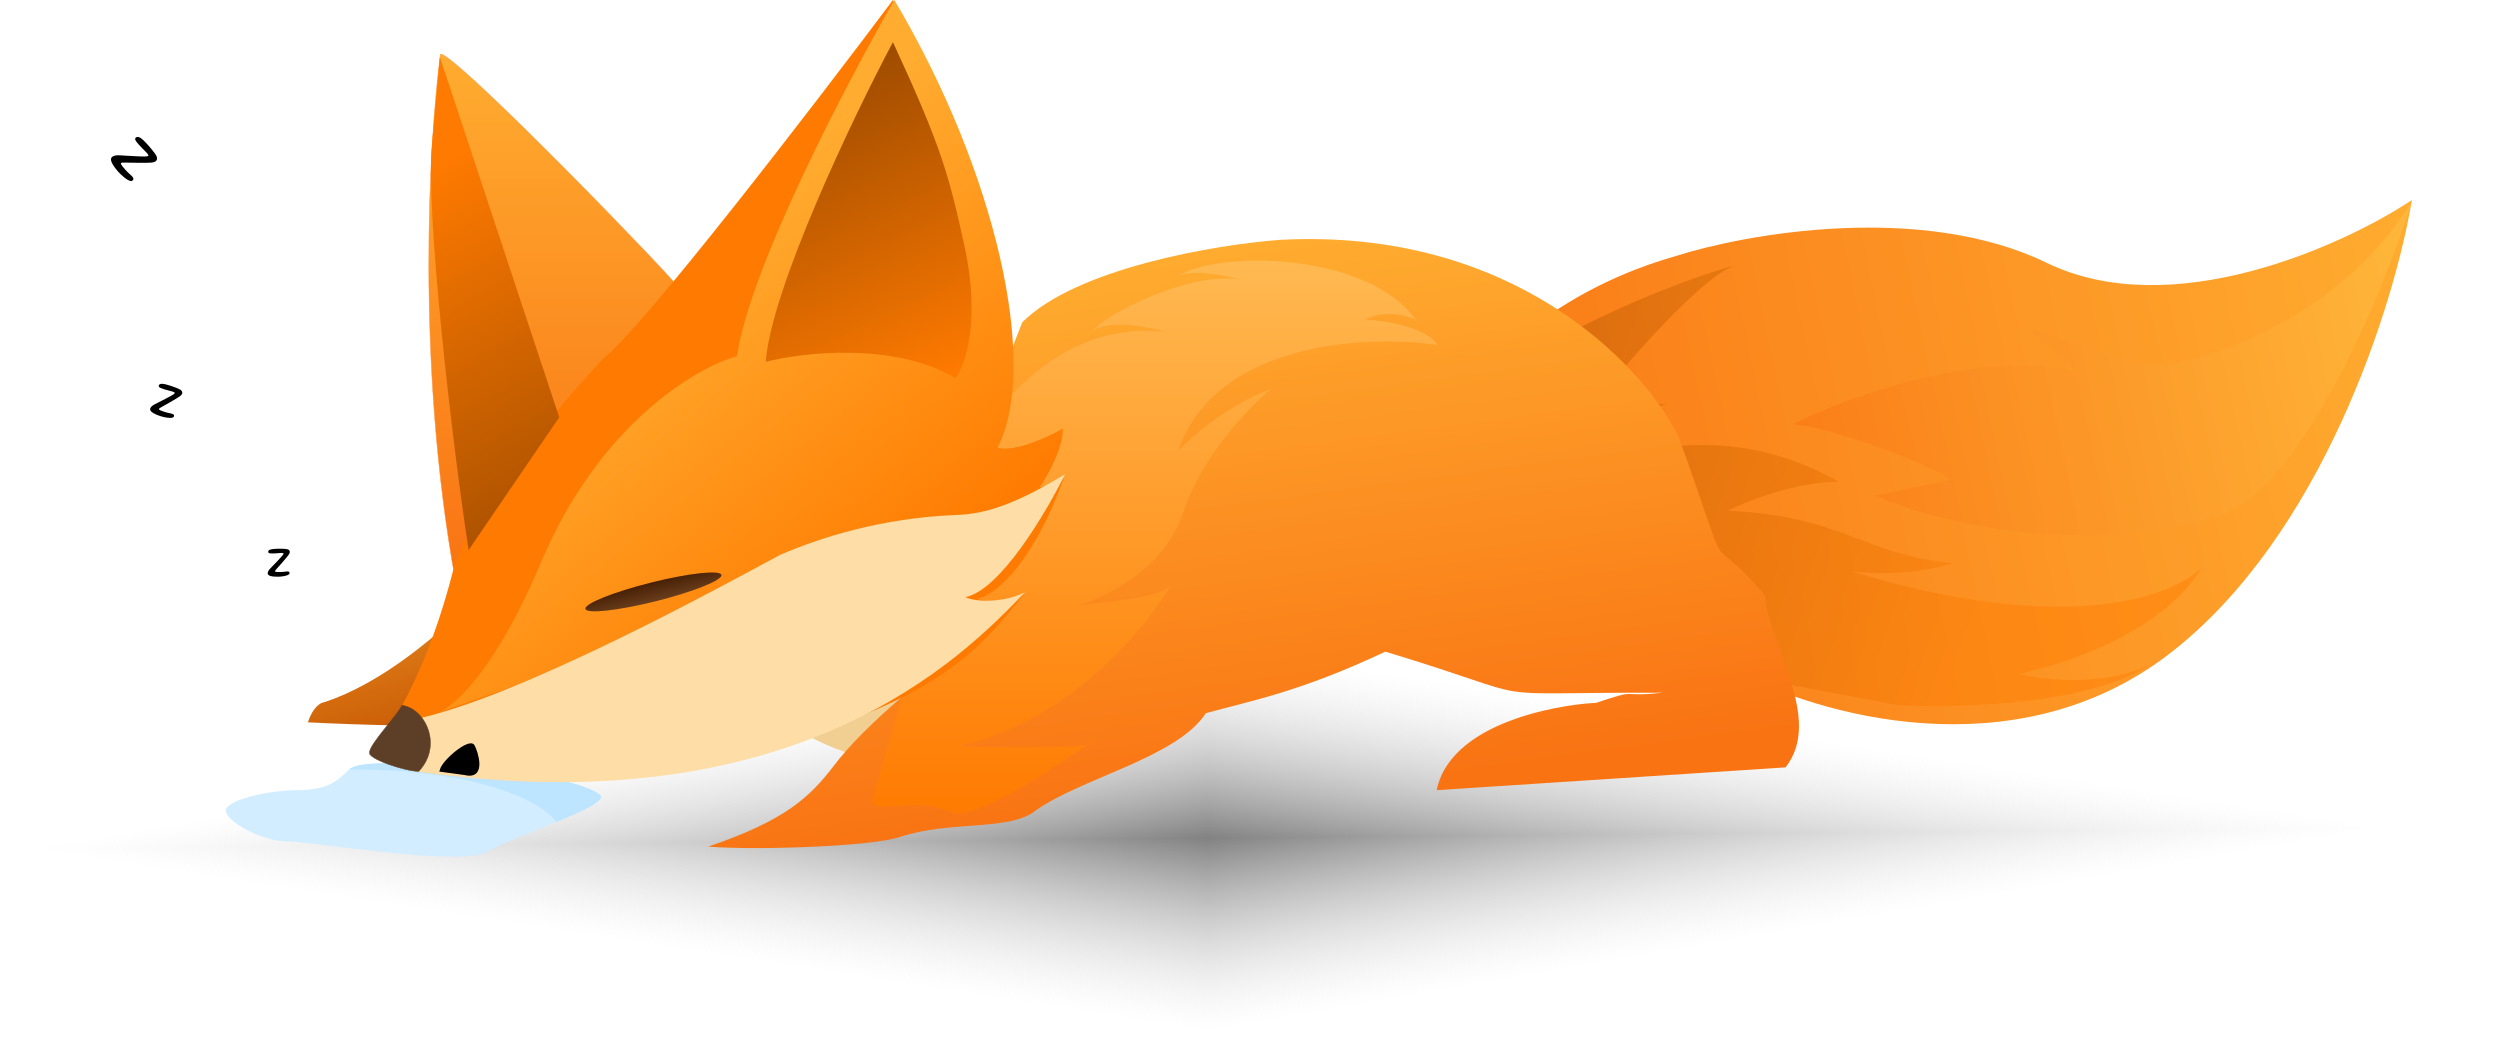
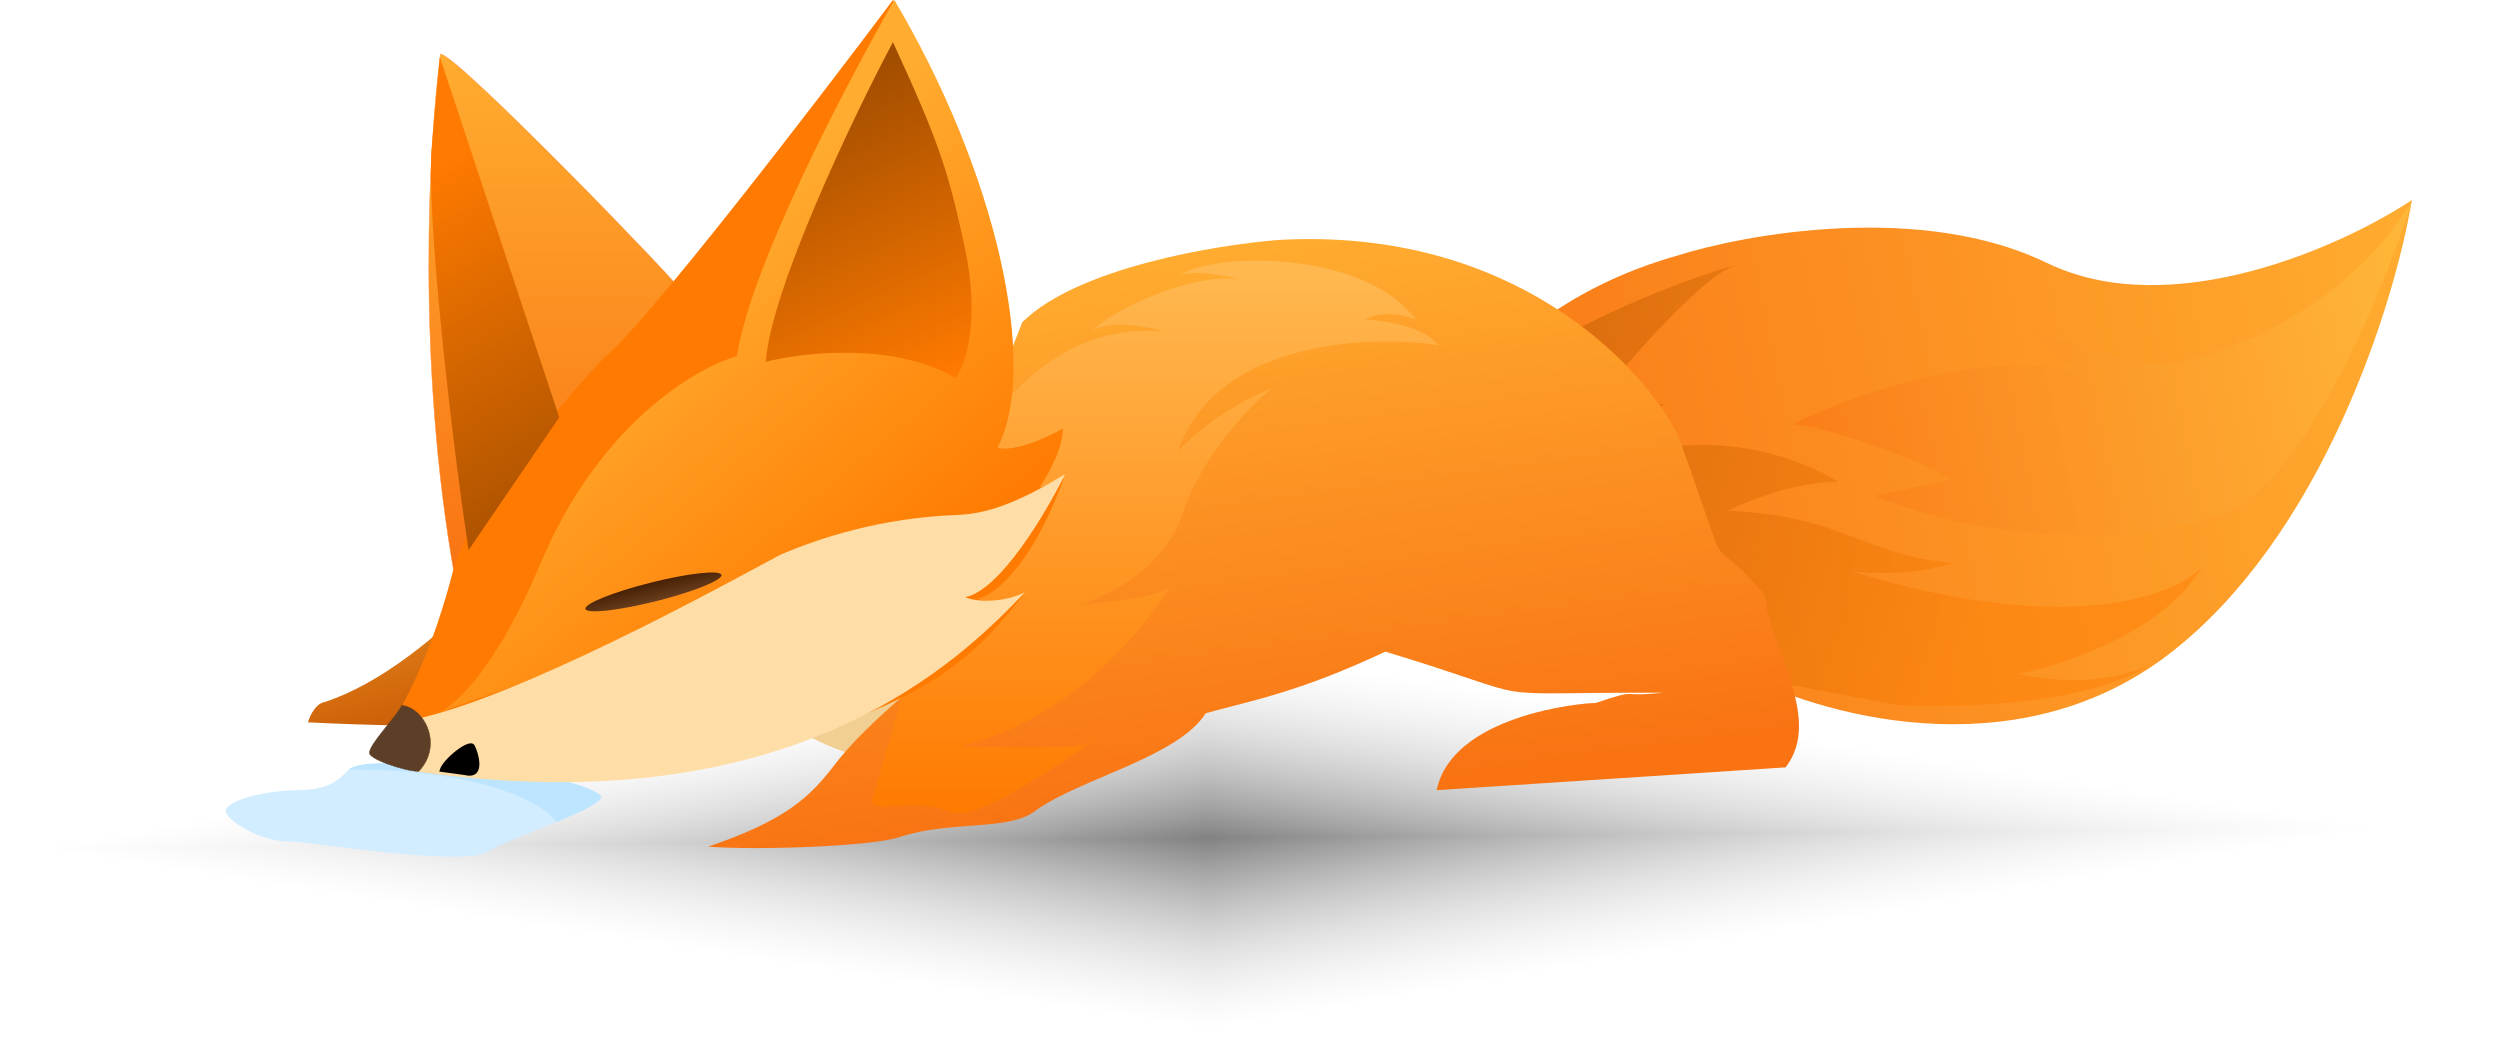
<svg xmlns="http://www.w3.org/2000/svg" width="451" height="187" viewBox="0 0 451 187" fill="none">
-   <g clip-path="url(#paint0_diamond_906_2309_clip_path)" data-figma-skip-parse="true">
+   <g clip-path="url(#paint0_diamond_1145_7026_clip_path)" data-figma-skip-parse="true">
    <g transform="matrix(0.212599 -0.00192933 0.000315839 0.0348034 217.85 151.194)">
-       <rect x="0" y="0" width="1001.72" height="1010.51" fill="url(#paint0_diamond_906_2309)" opacity="1" shape-rendering="crispEdges" />
-       <rect x="0" y="0" width="1001.72" height="1010.51" transform="scale(1 -1)" fill="url(#paint0_diamond_906_2309)" opacity="1" shape-rendering="crispEdges" />
-       <rect x="0" y="0" width="1001.72" height="1010.51" transform="scale(-1 1)" fill="url(#paint0_diamond_906_2309)" opacity="1" shape-rendering="crispEdges" />
-       <rect x="0" y="0" width="1001.72" height="1010.51" transform="scale(-1)" fill="url(#paint0_diamond_906_2309)" opacity="1" shape-rendering="crispEdges" />
+       <rect x="0" y="0" width="1001.72" height="1010.51" fill="url(#paint0_diamond_1145_7026)" opacity="1" shape-rendering="crispEdges" />
+       <rect x="0" y="0" width="1001.72" height="1010.51" transform="scale(1 -1)" fill="url(#paint0_diamond_1145_7026)" opacity="1" shape-rendering="crispEdges" />
+       <rect x="0" y="0" width="1001.72" height="1010.51" transform="scale(-1 1)" fill="url(#paint0_diamond_1145_7026)" opacity="1" shape-rendering="crispEdges" />
+       <rect x="0" y="0" width="1001.72" height="1010.51" transform="scale(-1)" fill="url(#paint0_diamond_1145_7026)" opacity="1" shape-rendering="crispEdges" />
    </g>
  </g>
  <ellipse opacity="0.6" cx="217.85" cy="151.194" rx="212.608" ry="34.805" transform="rotate(-0.519942 217.85 151.194)" data-figma-gradient-fill="{&quot;type&quot;:&quot;GRADIENT_DIAMOND&quot;,&quot;stops&quot;:[{&quot;color&quot;:{&quot;r&quot;:0.50980395078659058,&quot;g&quot;:0.50980395078659058,&quot;b&quot;:0.50980395078659058,&quot;a&quot;:1.0},&quot;position&quot;:0.0},{&quot;color&quot;:{&quot;r&quot;:0.85098040103912354,&quot;g&quot;:0.85098040103912354,&quot;b&quot;:0.85098040103912354,&quot;a&quot;:0.0},&quot;position&quot;:1.0}],&quot;stopsVar&quot;:[{&quot;color&quot;:{&quot;r&quot;:0.50980395078659058,&quot;g&quot;:0.50980395078659058,&quot;b&quot;:0.50980395078659058,&quot;a&quot;:1.0},&quot;position&quot;:0.0},{&quot;color&quot;:{&quot;r&quot;:0.85098040103912354,&quot;g&quot;:0.85098040103912354,&quot;b&quot;:0.85098040103912354,&quot;a&quot;:0.0},&quot;position&quot;:1.0}],&quot;transform&quot;:{&quot;m00&quot;:425.19866943359375,&quot;m01&quot;:0.63167744874954224,&quot;m02&quot;:4.93457031250,&quot;m10&quot;:-3.8586542606353760,&quot;m11&quot;:69.606758117675781,&quot;m12&quot;:118.32031250},&quot;opacity&quot;:1.0,&quot;blendMode&quot;:&quot;NORMAL&quot;,&quot;visible&quot;:true}" />
-   <path d="M391.141 118.108C418.982 96.835 432.049 54.567 435.102 36.092C422.524 44.416 391.74 58.335 369.231 47.417C346.721 36.5 315.129 42.084 302.146 46.241C263.557 57.337 250.356 90.33 248.579 105.44L312.987 120.946C327.438 128.864 363.299 139.381 391.141 118.108Z" fill="url(#paint1_linear_906_2309)" />
-   <path d="M388.105 119.759C377.132 127.178 352.974 127.806 342.266 127.193L252.275 110.147C250.029 105.846 248.158 93.58 258.64 78.924C271.742 60.605 312.831 47.235 313.981 47.776C308.75 47.536 291.349 67.584 284.187 77.227C290.201 73.809 297.65 72.894 300.623 72.864C296.952 73.638 287.876 81.82 283.797 85.814C306.656 75.06 324.03 82.51 331.692 86.899C324.025 86.906 315.158 90.388 311.682 92.129C332.879 93.139 335.758 100.03 352.276 101.58C345.494 103.817 337.312 103.507 334.068 103.072C372.958 115.01 392.386 107.516 397.239 102.277C390.652 113.783 372.426 119.934 364.136 121.572C378.4 124.717 387.306 120.273 388.105 119.759Z" fill="url(#paint2_linear_906_2309)" fill-opacity="0.44" />
-   <path d="M399.854 93.106C414.52 89.562 429.937 53.151 435.125 36.202C421.518 58.882 394.352 66.309 388.261 65.786C382.984 65.333 365.427 58.854 366.521 59.742C367.615 60.63 374.187 66.406 374.676 67.086C353.736 61.768 322.148 76.578 323.709 76.609C329.042 76.715 347.272 83.313 352.092 86.511L338.204 89.442C349.717 94.286 375.133 100.559 399.854 93.106Z" fill="url(#paint3_linear_906_2309)" fill-opacity="0.5" />
-   <path d="M58.453 126.69C78.933 120.008 100.529 92.353 108.767 79.361L145.394 85.068C146.239 86.414 146.433 91.026 140.451 98.71C132.974 108.315 92.418 128.917 87.729 130.309C83.977 131.423 64.705 130.773 55.538 130.309C56.45 127.525 57.861 126.736 58.453 126.69Z" fill="url(#paint4_linear_906_2309)" />
-   <path d="M144.785 132.188C130.042 123.606 110.687 119.448 105.521 118.538L130.319 104.314L201.786 96.268L184.048 138.079C178.538 138.894 159.595 140.809 144.785 132.188Z" fill="url(#paint5_linear_906_2309)" />
-   <path d="M239.559 106.492C229.42 110.613 200.271 124.032 192.286 129.461V109.555L233.602 67.933L239.559 106.492Z" fill="url(#paint6_linear_906_2309)" />
-   <path d="M175.282 115.913C175.398 114.658 166.727 114.59 162.378 114.713L184.416 58.135C194.275 48.315 219.455 44.137 230.812 43.275C272.916 40.986 296.298 65.827 302.726 78.533C313.629 108.732 306.382 93.491 318.415 107.375C318.995 116.457 329.028 129.573 322.117 138.434L259.175 142.549C261.952 129.077 285.092 126.813 287.869 126.813C296.2 124.036 291.572 125.887 299.902 124.962C264.293 124.888 280.464 126.813 249.919 117.557C234.183 124.962 225.351 126.48 217.522 128.664C212.463 136.602 195.145 140.341 186.881 146.187C182.125 150.026 171.56 147.94 162.378 150.986C157.39 152.684 136.677 153.438 127.736 152.731C141.771 148.005 146.091 143.695 150.199 138.434C156.346 130.164 169.482 119.974 175.282 115.913Z" fill="url(#paint7_linear_906_2309)" />
-   <path d="M171.241 89.375C175.17 78.517 188.477 57.414 210.276 59.864C206.962 58.89 199.66 57.526 196.968 59.864C199.376 56.662 214.458 49.008 223.583 50.399C220.922 49.657 214.99 48.506 212.557 49.842C218.894 45.341 246.269 45.114 255.394 57.642C253.746 56.902 249.615 55.865 246.269 57.642C249.775 57.828 257.295 59.006 259.323 62.236C246.565 60.38 219.35 61.595 212.557 81.306C214.88 78.801 221.479 73.066 229.286 70.17C225.4 73.372 216.79 82.309 213.444 92.443C209.514 104.347 196.183 108.752 194.8 109.124C196.208 108.921 209.956 107.925 211.29 105.528C212.684 103.022 199.376 128.357 173.142 134.621C179.86 134.86 192.485 135.059 196.348 134.261C197.19 133.729 197.617 133.518 197.475 133.786C197.376 133.973 196.979 134.13 196.348 134.261C191.935 137.047 176.133 148.649 171.241 146.418C164.524 143.356 155.914 147.81 157.562 143.495L164.406 120.109L171.241 89.375Z" fill="url(#paint8_linear_906_2309)" />
+   <path d="M391.141 118.108C418.982 96.835 432.049 54.567 435.102 36.092C422.524 44.416 391.74 58.335 369.231 47.417C346.721 36.5 315.129 42.084 302.146 46.241C263.557 57.337 250.356 90.33 248.579 105.44L312.987 120.946C327.438 128.864 363.299 139.381 391.141 118.108Z" fill="url(#paint1_linear_1145_7026)" />
+   <path d="M388.105 119.759C377.132 127.178 352.974 127.806 342.266 127.193L252.275 110.147C250.029 105.846 248.158 93.58 258.64 78.924C271.742 60.605 312.831 47.235 313.981 47.776C308.75 47.536 291.349 67.584 284.187 77.227C290.201 73.809 297.65 72.894 300.623 72.864C296.952 73.638 287.876 81.82 283.797 85.814C306.656 75.06 324.03 82.51 331.692 86.899C324.025 86.906 315.158 90.388 311.682 92.129C332.879 93.139 335.758 100.03 352.276 101.58C345.494 103.817 337.312 103.507 334.068 103.072C372.958 115.01 392.386 107.516 397.239 102.277C390.652 113.783 372.426 119.934 364.136 121.572C378.4 124.717 387.306 120.273 388.105 119.759Z" fill="url(#paint2_linear_1145_7026)" fill-opacity="0.44" />
+   <path d="M399.854 93.106C414.52 89.562 429.937 53.151 435.125 36.202C421.518 58.882 394.352 66.309 388.261 65.786C382.984 65.333 365.427 58.854 366.521 59.742C367.615 60.63 374.187 66.406 374.676 67.086C353.736 61.768 322.148 76.578 323.709 76.609C329.042 76.715 347.272 83.313 352.092 86.511L338.204 89.442C349.717 94.286 375.133 100.559 399.854 93.106Z" fill="url(#paint3_linear_1145_7026)" fill-opacity="0.5" />
+   <path d="M58.453 126.69C78.933 120.008 100.529 92.353 108.767 79.361L145.394 85.068C146.239 86.414 146.433 91.026 140.451 98.71C132.974 108.315 92.418 128.917 87.729 130.309C83.977 131.423 64.705 130.773 55.538 130.309C56.45 127.525 57.861 126.736 58.453 126.69Z" fill="url(#paint4_linear_1145_7026)" />
+   <path d="M144.785 132.188C130.042 123.606 110.687 119.448 105.521 118.538L130.319 104.314L201.786 96.268L184.048 138.079C178.538 138.894 159.595 140.809 144.785 132.188Z" fill="url(#paint5_linear_1145_7026)" />
+   <path d="M239.559 106.492C229.42 110.613 200.271 124.032 192.286 129.461V109.555L233.602 67.933L239.559 106.492Z" fill="url(#paint6_linear_1145_7026)" />
+   <path d="M175.282 115.913C175.398 114.658 166.727 114.59 162.378 114.713L184.416 58.135C194.275 48.315 219.455 44.137 230.812 43.275C272.916 40.986 296.298 65.827 302.726 78.533C313.629 108.732 306.382 93.491 318.415 107.375C318.995 116.457 329.028 129.573 322.117 138.434L259.175 142.549C261.952 129.077 285.092 126.813 287.869 126.813C296.2 124.036 291.572 125.887 299.902 124.962C264.293 124.888 280.464 126.813 249.919 117.557C234.183 124.962 225.351 126.48 217.522 128.664C212.463 136.602 195.145 140.341 186.881 146.187C182.125 150.026 171.56 147.94 162.378 150.986C157.39 152.684 136.677 153.438 127.736 152.731C141.771 148.005 146.091 143.695 150.199 138.434C156.346 130.164 169.482 119.974 175.282 115.913Z" fill="url(#paint7_linear_1145_7026)" />
+   <path d="M171.241 89.375C175.17 78.517 188.477 57.414 210.276 59.864C206.962 58.89 199.66 57.526 196.968 59.864C199.376 56.662 214.458 49.008 223.583 50.399C220.922 49.657 214.99 48.506 212.557 49.842C218.894 45.341 246.269 45.114 255.394 57.642C253.746 56.902 249.615 55.865 246.269 57.642C249.775 57.828 257.295 59.006 259.323 62.236C246.565 60.38 219.35 61.595 212.557 81.306C214.88 78.801 221.479 73.066 229.286 70.17C225.4 73.372 216.79 82.309 213.444 92.443C209.514 104.347 196.183 108.752 194.8 109.124C196.208 108.921 209.956 107.925 211.29 105.528C212.684 103.022 199.376 128.357 173.142 134.621C179.86 134.86 192.485 135.059 196.348 134.261C197.19 133.729 197.617 133.518 197.475 133.786C197.376 133.973 196.979 134.13 196.348 134.261C191.935 137.047 176.133 148.649 171.241 146.418C164.524 143.356 155.914 147.81 157.562 143.495L164.406 120.109L171.241 89.375Z" fill="url(#paint8_linear_1145_7026)" />
  <path d="M62.943 138.847C64.424 137.366 71.582 137.613 74.976 137.921L97.191 139.772C100.276 140.389 106.817 141.994 108.298 143.475C110.149 145.326 92.562 150.88 87.934 153.657C83.306 156.434 56.463 151.805 51.835 151.805C47.207 151.805 40.727 148.103 40.727 146.252C40.727 144.4 48.133 142.549 53.686 142.549C59.24 142.549 61.091 140.698 62.943 138.847L62.943 138.847Z" fill="#D1EDFF" />
-   <path d="M62.943 138.847C64.424 137.366 71.582 137.612 74.976 137.921L97.191 139.773C100.276 140.39 106.817 141.994 108.298 143.475C109.232 144.408 105.221 146.283 100.422 148.269C96.024 142.831 81.738 138.847 64.793 138.847C64.167 138.847 63.545 138.852 62.926 138.862C62.932 138.857 62.938 138.852 62.943 138.847Z" fill="#BDE5FF" />
-   <path d="M82.127 104.557C75.03 65.522 77.396 25.093 79.466 9.758C82.381 9.758 122.556 51.328 122.556 52.088C122.556 52.697 95.604 87.321 82.127 104.557Z" fill="url(#paint9_linear_906_2309)" stroke="#FE8D3C" stroke-width="0.078" />
+   <path fill-rule="evenodd" clip-rule="evenodd" d="M62.943 138.847C64.424 137.366 71.582 137.612 74.976 137.921L97.191 139.773C100.276 140.39 106.817 141.994 108.298 143.475C109.232 144.408 105.221 146.283 100.422 148.269C96.024 142.831 81.738 138.847 64.793 138.847C64.167 138.847 63.545 138.852 62.926 138.862C62.932 138.857 62.938 138.852 62.943 138.847Z" fill="#BDE5FF" />
+   <path d="M82.127 104.557C75.03 65.522 77.396 25.093 79.466 9.758C82.381 9.758 122.556 51.328 122.556 52.088C122.556 52.697 95.604 87.321 82.127 104.557Z" fill="url(#paint9_linear_1145_7026)" stroke="#FE8D3C" stroke-width="0.078" />
  <path d="M81.749 102.91C84.386 92.67 100.845 73.212 108.744 64.762C116.046 59.085 146.68 19.222 161.085 0C186.939 45.118 184.109 72.62 179.462 80.731C182.098 81.847 188.418 79.253 191.248 77.816C189.727 84.407 187.995 87.322 187.319 87.955C188.333 87.955 190.783 86.857 191.882 86.308C186.103 102.327 178.955 107.811 176.166 107.98C179.714 109.196 183.387 107.727 184.656 107.22L184.658 107.219C174.265 120.78 165.52 126.23 140.936 134.341C117.458 142.087 62.232 142.325 68.062 134.341C73.892 126.356 78.454 115.71 81.749 102.91Z" fill="#FF7A00" />
-   <path d="M132.949 64.255C135.281 48.236 152.847 14.744 161.338 0C179.689 30.924 187.572 65.903 179.968 80.731C183.01 81.745 189.22 78.746 191.755 77.309C191.653 82.784 186.305 89.856 184.911 91.63L79.222 128.496C78.935 128.625 78.677 128.713 78.452 128.764L79.222 128.496C82.49 127.025 89.634 120.223 97.463 101.769C107.906 76.726 125.471 66.326 132.949 64.255Z" fill="url(#paint10_linear_906_2309)" />
-   <path d="M138.146 65.27C139.058 52.393 153.607 21.63 161.085 7.604C169.83 26.488 171.224 31.684 174.012 44.485C176.763 57.114 174.477 65.439 172.364 68.185C161.313 61.696 144.947 63.538 138.146 65.27Z" fill="url(#paint11_linear_906_2309)" />
+   <path d="M132.949 64.255C135.281 48.236 152.847 14.744 161.338 0C179.689 30.924 187.572 65.903 179.968 80.731C183.01 81.745 189.22 78.746 191.755 77.309C191.653 82.784 186.305 89.856 184.911 91.63L79.222 128.496C78.935 128.625 78.677 128.713 78.452 128.764L79.222 128.496C82.49 127.025 89.634 120.223 97.463 101.769C107.906 76.726 125.471 66.326 132.949 64.255Z" fill="url(#paint10_linear_1145_7026)" />
+   <path d="M138.146 65.27C139.058 52.393 153.607 21.63 161.085 7.604C169.83 26.488 171.224 31.684 174.012 44.485C176.763 57.114 174.477 65.439 172.364 68.185C161.313 61.696 144.947 63.538 138.146 65.27Z" fill="url(#paint11_linear_1145_7026)" />
  <path d="M140.68 100.122C130.287 105.698 93.28 126.103 74.143 129.905V139.03C143.468 149.296 173.631 118.626 184.911 106.839C180.855 108.867 175.87 108.571 174.138 107.726C180.424 106.51 188.755 92.433 192.135 85.547C183.137 90.997 177.81 92.706 172.617 92.898C158.93 93.405 147.693 97.08 140.68 100.122Z" fill="#FFDDA6" />
  <path d="M72.496 127.243C71.736 129.017 66.662 134.214 66.662 135.735C66.256 136.885 73.128 139.156 75.538 139.156C79.974 134.467 76.68 127.75 72.496 127.243Z" fill="#5D3E27" stroke="#5D3E27" stroke-width="0.078" />
-   <path d="M100.884 75.281L79.339 10.266L77.945 25.854C76.678 37.641 81.535 79.633 84.535 99.235L100.884 75.281Z" fill="url(#paint12_linear_906_2309)" />
-   <ellipse cx="117.88" cy="106.779" rx="1.74" ry="12.646" transform="rotate(75.9536 117.88 106.779)" fill="url(#paint13_linear_906_2309)" />
+   <path d="M100.884 75.281L79.339 10.266L77.945 25.854C76.678 37.641 81.535 79.633 84.535 99.235L100.884 75.281Z" fill="url(#paint12_linear_1145_7026)" />
+   <ellipse cx="117.88" cy="106.779" rx="1.74" ry="12.646" transform="rotate(75.9536 117.88 106.779)" fill="url(#paint13_linear_1145_7026)" />
  <path d="M85.359 134.594C84.723 133.45 80.111 137.174 79.604 138.955L83.872 139.535C87.575 140.46 85.868 135.509 85.359 134.594Z" fill="black" stroke="black" stroke-width="0.572" />
-   <path d="M50.238 104.04C49.939 104.047 49.654 104.038 49.383 104.012C49.113 103.986 48.895 103.943 48.731 103.883C48.586 103.835 48.476 103.774 48.402 103.698C48.331 103.622 48.294 103.535 48.292 103.436C48.289 103.305 48.327 103.165 48.407 103.017C48.486 102.868 48.605 102.711 48.765 102.547C48.869 102.438 48.995 102.307 49.144 102.154C49.293 101.998 49.451 101.833 49.618 101.658C49.788 101.483 49.955 101.308 50.119 101.134C50.286 100.959 50.438 100.795 50.576 100.642C50.715 100.489 50.828 100.36 50.916 100.254C50.999 100.161 51.059 100.082 51.095 100.017C51.131 99.952 51.148 99.9 51.148 99.859C51.147 99.822 51.117 99.795 51.057 99.777C51.001 99.757 50.915 99.749 50.8 99.751C50.75 99.752 50.662 99.757 50.536 99.765C50.411 99.774 50.269 99.784 50.112 99.795C49.955 99.807 49.801 99.817 49.652 99.826C49.505 99.835 49.382 99.84 49.283 99.842C49.067 99.847 48.892 99.843 48.758 99.83C48.627 99.815 48.531 99.785 48.472 99.741C48.412 99.697 48.381 99.635 48.379 99.555C48.377 99.45 48.411 99.364 48.481 99.296C48.555 99.227 48.663 99.171 48.806 99.128C48.952 99.084 49.132 99.052 49.345 99.031C49.561 99.01 49.812 98.996 50.098 98.99C50.327 98.985 50.56 98.985 50.795 98.99C51.03 98.993 51.241 99.002 51.429 99.019C51.619 99.034 51.76 99.055 51.851 99.082C51.988 99.124 52.093 99.185 52.164 99.263C52.238 99.339 52.276 99.433 52.279 99.545C52.281 99.636 52.263 99.726 52.225 99.815C52.189 99.901 52.14 99.988 52.078 100.075C52.019 100.161 51.953 100.248 51.88 100.336C51.828 100.404 51.749 100.502 51.642 100.63C51.536 100.758 51.411 100.905 51.268 101.071C51.127 101.235 50.979 101.406 50.822 101.586C50.669 101.764 50.515 101.938 50.362 102.11C50.211 102.279 50.072 102.435 49.947 102.576C49.835 102.694 49.752 102.792 49.698 102.871C49.644 102.949 49.617 103.015 49.618 103.069C49.619 103.098 49.649 103.124 49.708 103.147C49.767 103.167 49.871 103.182 50.018 103.192C50.165 103.199 50.368 103.2 50.627 103.194C50.795 103.19 50.957 103.18 51.111 103.163C51.266 103.143 51.404 103.127 51.527 103.113C51.652 103.097 51.752 103.088 51.827 103.086C51.907 103.084 51.977 103.092 52.036 103.109C52.098 103.127 52.145 103.158 52.178 103.202C52.214 103.247 52.233 103.309 52.235 103.389C52.237 103.475 52.196 103.551 52.112 103.617C52.028 103.683 51.913 103.743 51.767 103.797C51.624 103.848 51.463 103.891 51.285 103.924C51.109 103.96 50.931 103.987 50.75 104.005C50.569 104.025 50.398 104.037 50.238 104.04Z" fill="black" />
-   <path d="M28.975 75.081C28.649 74.977 28.346 74.86 28.063 74.73C27.781 74.601 27.562 74.473 27.407 74.347C27.268 74.241 27.173 74.133 27.121 74.024C27.073 73.915 27.066 73.807 27.101 73.7C27.146 73.557 27.24 73.421 27.381 73.29C27.523 73.159 27.71 73.035 27.943 72.917C28.097 72.838 28.283 72.744 28.501 72.635C28.72 72.522 28.952 72.403 29.198 72.276C29.446 72.151 29.692 72.025 29.935 71.898C30.181 71.771 30.407 71.652 30.613 71.538C30.82 71.425 30.99 71.328 31.125 71.246C31.25 71.177 31.344 71.114 31.407 71.058C31.47 71.001 31.509 70.951 31.523 70.907C31.536 70.867 31.514 70.826 31.456 70.785C31.403 70.742 31.314 70.701 31.189 70.66C31.133 70.643 31.037 70.615 30.898 70.577C30.76 70.539 30.603 70.496 30.429 70.45C30.255 70.404 30.085 70.357 29.921 70.311C29.759 70.265 29.624 70.225 29.517 70.191C29.281 70.115 29.094 70.045 28.954 69.981C28.818 69.915 28.726 69.847 28.678 69.777C28.63 69.707 28.62 69.628 28.648 69.541C28.684 69.428 28.753 69.347 28.855 69.3C28.96 69.254 29.098 69.234 29.269 69.24C29.443 69.248 29.649 69.281 29.887 69.338C30.128 69.396 30.404 69.475 30.715 69.575C30.965 69.655 31.216 69.742 31.468 69.836C31.721 69.927 31.945 70.017 32.141 70.105C32.341 70.192 32.485 70.267 32.574 70.331C32.706 70.428 32.796 70.532 32.844 70.644C32.895 70.753 32.901 70.869 32.862 70.991C32.83 71.09 32.777 71.18 32.703 71.262C32.632 71.342 32.547 71.417 32.447 71.488C32.351 71.559 32.247 71.629 32.135 71.695C32.054 71.749 31.932 71.826 31.769 71.924C31.606 72.022 31.416 72.134 31.199 72.26C30.986 72.384 30.761 72.514 30.525 72.65C30.293 72.784 30.062 72.915 29.832 73.043C29.605 73.169 29.398 73.285 29.21 73.391C29.045 73.476 28.918 73.551 28.83 73.616C28.742 73.68 28.689 73.742 28.67 73.8C28.66 73.832 28.682 73.871 28.738 73.918C28.794 73.962 28.9 74.016 29.055 74.082C29.211 74.145 29.43 74.222 29.712 74.313C29.895 74.371 30.074 74.421 30.247 74.46C30.421 74.497 30.577 74.531 30.714 74.562C30.856 74.592 30.967 74.62 31.048 74.646C31.136 74.674 31.208 74.708 31.265 74.749C31.326 74.791 31.365 74.842 31.384 74.903C31.406 74.964 31.403 75.038 31.375 75.126C31.345 75.219 31.273 75.285 31.157 75.325C31.042 75.365 30.895 75.387 30.718 75.391C30.544 75.393 30.354 75.378 30.149 75.348C29.946 75.321 29.744 75.283 29.541 75.234C29.338 75.188 29.149 75.137 28.975 75.081Z" fill="black" />
-   <path d="M21.348 31.003C21.063 30.684 20.81 30.366 20.587 30.048C20.364 29.73 20.21 29.454 20.123 29.22C20.04 29.018 20.005 28.841 20.019 28.691C20.035 28.543 20.096 28.422 20.201 28.328C20.341 28.204 20.528 28.116 20.763 28.064C20.999 28.012 21.279 27.997 21.605 28.018C21.821 28.03 22.081 28.046 22.385 28.066C22.692 28.083 23.018 28.101 23.363 28.121C23.71 28.143 24.055 28.162 24.397 28.179C24.742 28.198 25.061 28.212 25.355 28.22C25.65 28.229 25.895 28.232 26.093 28.229C26.271 28.234 26.412 28.226 26.516 28.204C26.62 28.183 26.693 28.154 26.736 28.116C26.776 28.08 26.777 28.022 26.741 27.942C26.711 27.861 26.641 27.76 26.531 27.638C26.483 27.584 26.396 27.492 26.271 27.364C26.146 27.235 26.004 27.091 25.846 26.93C25.687 26.77 25.534 26.613 25.386 26.459C25.24 26.307 25.12 26.179 25.026 26.074C24.82 25.843 24.662 25.649 24.552 25.492C24.447 25.334 24.391 25.203 24.384 25.097C24.376 24.991 24.415 24.9 24.5 24.824C24.611 24.725 24.737 24.682 24.877 24.695C25.019 24.711 25.18 24.777 25.36 24.892C25.543 25.011 25.744 25.176 25.965 25.389C26.188 25.604 26.435 25.864 26.707 26.168C26.926 26.413 27.141 26.665 27.354 26.926C27.569 27.184 27.754 27.423 27.909 27.642C28.07 27.862 28.178 28.034 28.233 28.159C28.314 28.347 28.345 28.517 28.326 28.667C28.312 28.817 28.246 28.946 28.126 29.053C28.029 29.139 27.915 29.203 27.783 29.244C27.656 29.286 27.517 29.313 27.365 29.326C27.215 29.342 27.059 29.351 26.897 29.353C26.775 29.36 26.595 29.364 26.357 29.367C26.119 29.37 25.844 29.371 25.53 29.369C25.222 29.368 24.898 29.366 24.558 29.363C24.223 29.361 23.89 29.356 23.561 29.348C23.237 29.34 22.94 29.335 22.67 29.33C22.439 29.317 22.255 29.318 22.119 29.332C21.983 29.346 21.887 29.378 21.83 29.429C21.799 29.457 21.798 29.514 21.828 29.599C21.861 29.682 21.941 29.808 22.067 29.977C22.195 30.144 22.383 30.365 22.629 30.641C22.789 30.821 22.95 30.986 23.112 31.139C23.277 31.288 23.423 31.424 23.551 31.544C23.685 31.666 23.788 31.766 23.859 31.846C23.935 31.931 23.991 32.014 24.027 32.094C24.066 32.177 24.076 32.258 24.058 32.335C24.043 32.415 23.993 32.493 23.907 32.57C23.816 32.651 23.696 32.677 23.546 32.647C23.397 32.617 23.225 32.548 23.031 32.44C22.842 32.332 22.647 32.196 22.446 32.034C22.244 31.876 22.049 31.707 21.862 31.527C21.672 31.348 21.501 31.174 21.348 31.003Z" fill="black" />
  <defs>
-     <clipPath id="paint0_diamond_906_2309_clip_path">
+     <clipPath id="paint0_diamond_1145_7026_clip_path">
      <ellipse opacity="0.6" cx="217.85" cy="151.194" rx="212.608" ry="34.805" transform="rotate(-0.519942 217.85 151.194)" />
    </clipPath>
-     <linearGradient id="paint0_diamond_906_2309" x1="0" y1="0" x2="500" y2="500" gradientUnits="userSpaceOnUse">
+     <linearGradient id="paint0_diamond_1145_7026" x1="0" y1="0" x2="500" y2="500" gradientUnits="userSpaceOnUse">
      <stop stop-color="#828282" />
      <stop offset="1" stop-color="#D9D9D9" stop-opacity="0" />
    </linearGradient>
-     <linearGradient id="paint1_linear_906_2309" x1="441.196" y1="64.973" x2="248.614" y2="105.607" gradientUnits="userSpaceOnUse">
+     <linearGradient id="paint1_linear_1145_7026" x1="441.196" y1="64.973" x2="248.614" y2="105.607" gradientUnits="userSpaceOnUse">
      <stop stop-color="#FFAC30" />
      <stop offset="1" stop-color="#F97313" />
    </linearGradient>
-     <linearGradient id="paint2_linear_906_2309" x1="419.642" y1="102.25" x2="249.027" y2="42.293" gradientUnits="userSpaceOnUse">
+     <linearGradient id="paint2_linear_1145_7026" x1="419.642" y1="102.25" x2="249.027" y2="42.293" gradientUnits="userSpaceOnUse">
      <stop offset="0.312" stop-color="#FE7A00" />
      <stop offset="1" stop-color="#984900" />
    </linearGradient>
-     <linearGradient id="paint3_linear_906_2309" x1="440.149" y1="60.013" x2="325.271" y2="84.252" gradientUnits="userSpaceOnUse">
+     <linearGradient id="paint3_linear_1145_7026" x1="440.149" y1="60.013" x2="325.271" y2="84.252" gradientUnits="userSpaceOnUse">
      <stop stop-color="#FFC445" />
      <stop offset="1" stop-color="#F97313" />
    </linearGradient>
-     <linearGradient id="paint4_linear_906_2309" x1="95.193" y1="79.361" x2="108.301" y2="130.378" gradientUnits="userSpaceOnUse">
+     <linearGradient id="paint4_linear_1145_7026" x1="95.193" y1="79.361" x2="108.301" y2="130.378" gradientUnits="userSpaceOnUse">
      <stop stop-color="#FFAC30" />
      <stop offset="1" stop-color="#C15000" />
    </linearGradient>
-     <linearGradient id="paint5_linear_906_2309" x1="157.172" y1="140.315" x2="143.681" y2="94.72" gradientUnits="userSpaceOnUse">
+     <linearGradient id="paint5_linear_1145_7026" x1="157.172" y1="140.315" x2="143.681" y2="94.72" gradientUnits="userSpaceOnUse">
      <stop offset="0.245" stop-color="#F1CE92" />
      <stop offset="0.906" stop-color="#B85901" />
    </linearGradient>
-     <linearGradient id="paint6_linear_906_2309" x1="217.65" y1="131.583" x2="182.163" y2="90.826" gradientUnits="userSpaceOnUse">
+     <linearGradient id="paint6_linear_1145_7026" x1="217.65" y1="131.583" x2="182.163" y2="90.826" gradientUnits="userSpaceOnUse">
      <stop offset="0.245" stop-color="#F1CE92" />
      <stop offset="0.906" stop-color="#B85901" />
    </linearGradient>
-     <linearGradient id="paint7_linear_906_2309" x1="227.704" y1="43.127" x2="244.072" y2="164.191" gradientUnits="userSpaceOnUse">
+     <linearGradient id="paint7_linear_1145_7026" x1="227.704" y1="43.127" x2="244.072" y2="164.191" gradientUnits="userSpaceOnUse">
      <stop stop-color="#FFAC30" />
      <stop offset="0.822" stop-color="#F97313" />
    </linearGradient>
-     <linearGradient id="paint8_linear_906_2309" x1="202.355" y1="47.028" x2="202.355" y2="147.799" gradientUnits="userSpaceOnUse">
+     <linearGradient id="paint8_linear_1145_7026" x1="202.355" y1="47.028" x2="202.355" y2="147.799" gradientUnits="userSpaceOnUse">
      <stop stop-color="#FFB951" />
      <stop offset="1" stop-color="#FF7A00" />
    </linearGradient>
-     <linearGradient id="paint9_linear_906_2309" x1="99.957" y1="9.758" x2="99.957" y2="104.557" gradientUnits="userSpaceOnUse">
+     <linearGradient id="paint9_linear_1145_7026" x1="99.957" y1="9.758" x2="99.957" y2="104.557" gradientUnits="userSpaceOnUse">
      <stop stop-color="#FFAC30" />
      <stop offset="1" stop-color="#F97313" />
    </linearGradient>
-     <linearGradient id="paint10_linear_906_2309" x1="104.053" y1="60.327" x2="151.579" y2="118.372" gradientUnits="userSpaceOnUse">
+     <linearGradient id="paint10_linear_1145_7026" x1="104.053" y1="60.327" x2="151.579" y2="118.372" gradientUnits="userSpaceOnUse">
      <stop stop-color="#FFAC30" />
      <stop offset="1" stop-color="#FF7A00" />
    </linearGradient>
-     <linearGradient id="paint11_linear_906_2309" x1="134.47" y1="16.73" x2="160.451" y2="73.001" gradientUnits="userSpaceOnUse">
+     <linearGradient id="paint11_linear_1145_7026" x1="134.47" y1="16.73" x2="160.451" y2="73.001" gradientUnits="userSpaceOnUse">
      <stop stop-color="#994900" />
      <stop offset="1" stop-color="#FF7A00" />
    </linearGradient>
-     <linearGradient id="paint12_linear_906_2309" x1="65.145" y1="37.514" x2="104.687" y2="106.332" gradientUnits="userSpaceOnUse">
+     <linearGradient id="paint12_linear_1145_7026" x1="65.145" y1="37.514" x2="104.687" y2="106.332" gradientUnits="userSpaceOnUse">
      <stop stop-color="#FF7A00" />
      <stop offset="1" stop-color="#994900" />
    </linearGradient>
-     <linearGradient id="paint13_linear_906_2309" x1="116.141" y1="106.779" x2="122.141" y2="106.761" gradientUnits="userSpaceOnUse">
+     <linearGradient id="paint13_linear_1145_7026" x1="116.141" y1="106.779" x2="122.141" y2="106.761" gradientUnits="userSpaceOnUse">
      <stop stop-color="#472004" />
      <stop offset="1" stop-color="#82522F" />
    </linearGradient>
  </defs>
</svg>
